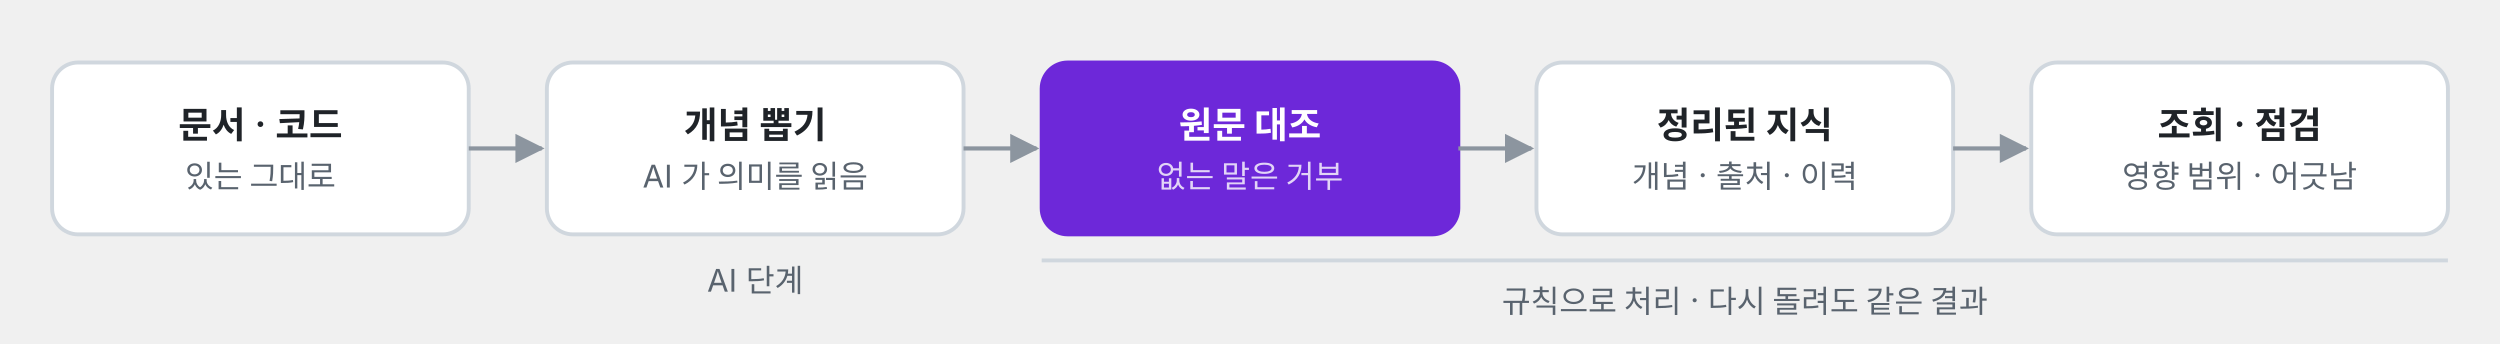
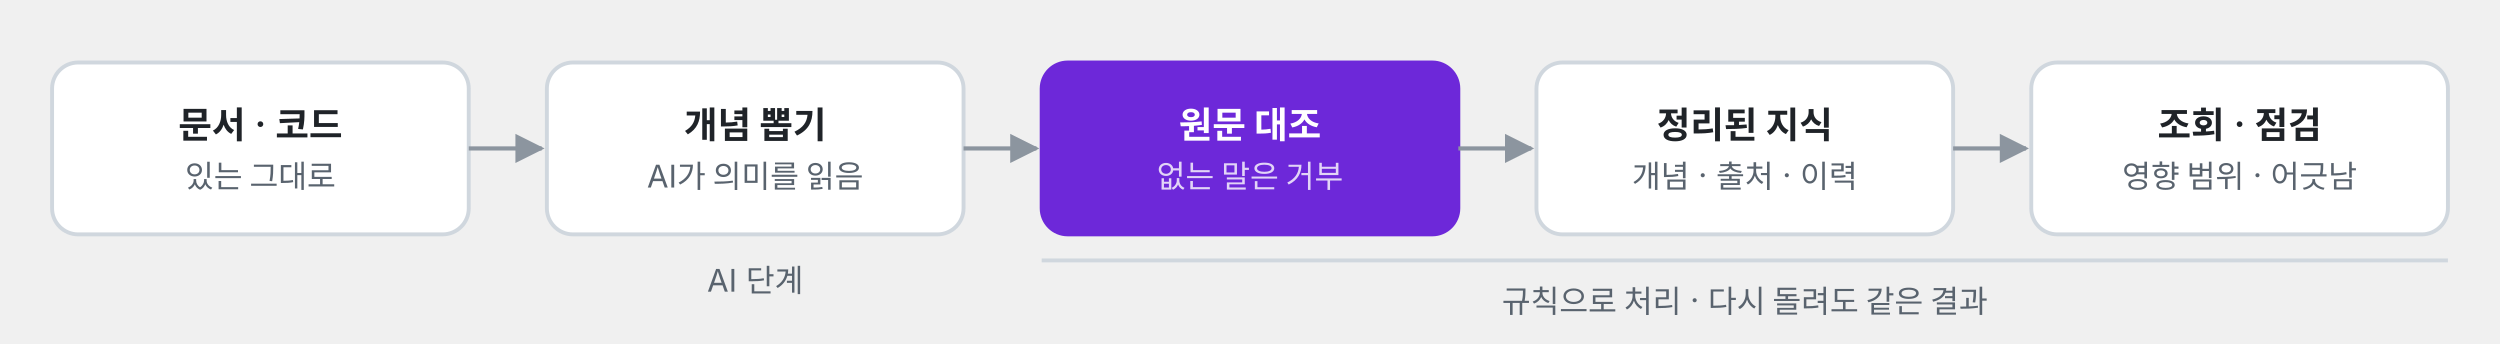
<svg xmlns="http://www.w3.org/2000/svg" width="960" height="132" viewBox="0 0 960 132" font-family="-apple-system, BlinkMacSystemFont, 'Segoe UI', 'Apple SD Gothic Neo', 'Malgun Gothic', 'Noto Sans KR', sans-serif">
  <defs>
    <marker id="a" viewBox="0 0 10 10" refX="9" refY="5" markerWidth="7" markerHeight="7" orient="auto-start-reverse">
      <path d="M0 0 L10 5 L0 10 z" fill="#8C959F" />
    </marker>
  </defs>
  <rect x="20" y="24" width="160" height="66" rx="10" fill="#FFFFFF" stroke="#D0D7DE" stroke-width="1.5" />
  <text x="100.0" y="53.0" text-anchor="middle" font-size="14" font-weight="600" fill="#1F2328">문서 · 코드</text>
  <text x="100.0" y="72.0" text-anchor="middle" font-size="12" fill="#59636E">있는 그대로</text>
  <rect x="210" y="24" width="160" height="66" rx="10" fill="#FFFFFF" stroke="#D0D7DE" stroke-width="1.5" />
  <text x="290.0" y="53.0" text-anchor="middle" font-size="14" font-weight="600" fill="#1F2328">개념 뽑기</text>
-   <text x="290.0" y="72.0" text-anchor="middle" font-size="12" fill="#59636E">AI 가 의미를 읽음</text>
+   <text x="290.0" y="72.0" text-anchor="middle" font-size="12" fill="#59636E">AI가 의미를 읽음</text>
  <rect x="400" y="24" width="160" height="66" rx="10" fill="#6D28D9" stroke="#6D28D9" stroke-width="1.5" />
  <text x="480.0" y="53.0" text-anchor="middle" font-size="14" font-weight="600" fill="#FFFFFF">원문 대조</text>
  <text x="480.0" y="72.0" text-anchor="middle" font-size="12" fill="#FFFFFFCC">없는 말은 거부</text>
  <rect x="590" y="24" width="160" height="66" rx="10" fill="#FFFFFF" stroke="#D0D7DE" stroke-width="1.5" />
  <text x="670.0" y="53.0" text-anchor="middle" font-size="14" font-weight="600" fill="#1F2328">정리된 지식</text>
  <text x="670.0" y="72.0" text-anchor="middle" font-size="12" fill="#59636E">개념 · 출처 · 이력</text>
  <rect x="780" y="24" width="160" height="66" rx="10" fill="#FFFFFF" stroke="#D0D7DE" stroke-width="1.5" />
  <text x="860.0" y="53.0" text-anchor="middle" font-size="14" font-weight="600" fill="#1F2328">조회 · 점검</text>
  <text x="860.0" y="72.0" text-anchor="middle" font-size="12" fill="#59636E">영향 범위 · 어긋남</text>
  <path d="M180 57 H208" fill="none" stroke="#8C959F" stroke-width="1.6" marker-end="url(#a)" />
  <path d="M370 57 H398" fill="none" stroke="#8C959F" stroke-width="1.6" marker-end="url(#a)" />
  <path d="M560 57 H588" fill="none" stroke="#8C959F" stroke-width="1.6" marker-end="url(#a)" />
  <path d="M750 57 H778" fill="none" stroke="#8C959F" stroke-width="1.6" marker-end="url(#a)" />
  <text x="290" y="112" text-anchor="middle" font-size="12" fill="#59636E">AI 단계</text>
  <path d="M400 100 H940" stroke="#D0D7DE" stroke-width="1.5" />
  <text x="670" y="120" text-anchor="middle" font-size="12" fill="#59636E">규칙으로 처리 · 다시 돌려도 같은 결과</text>
</svg>
